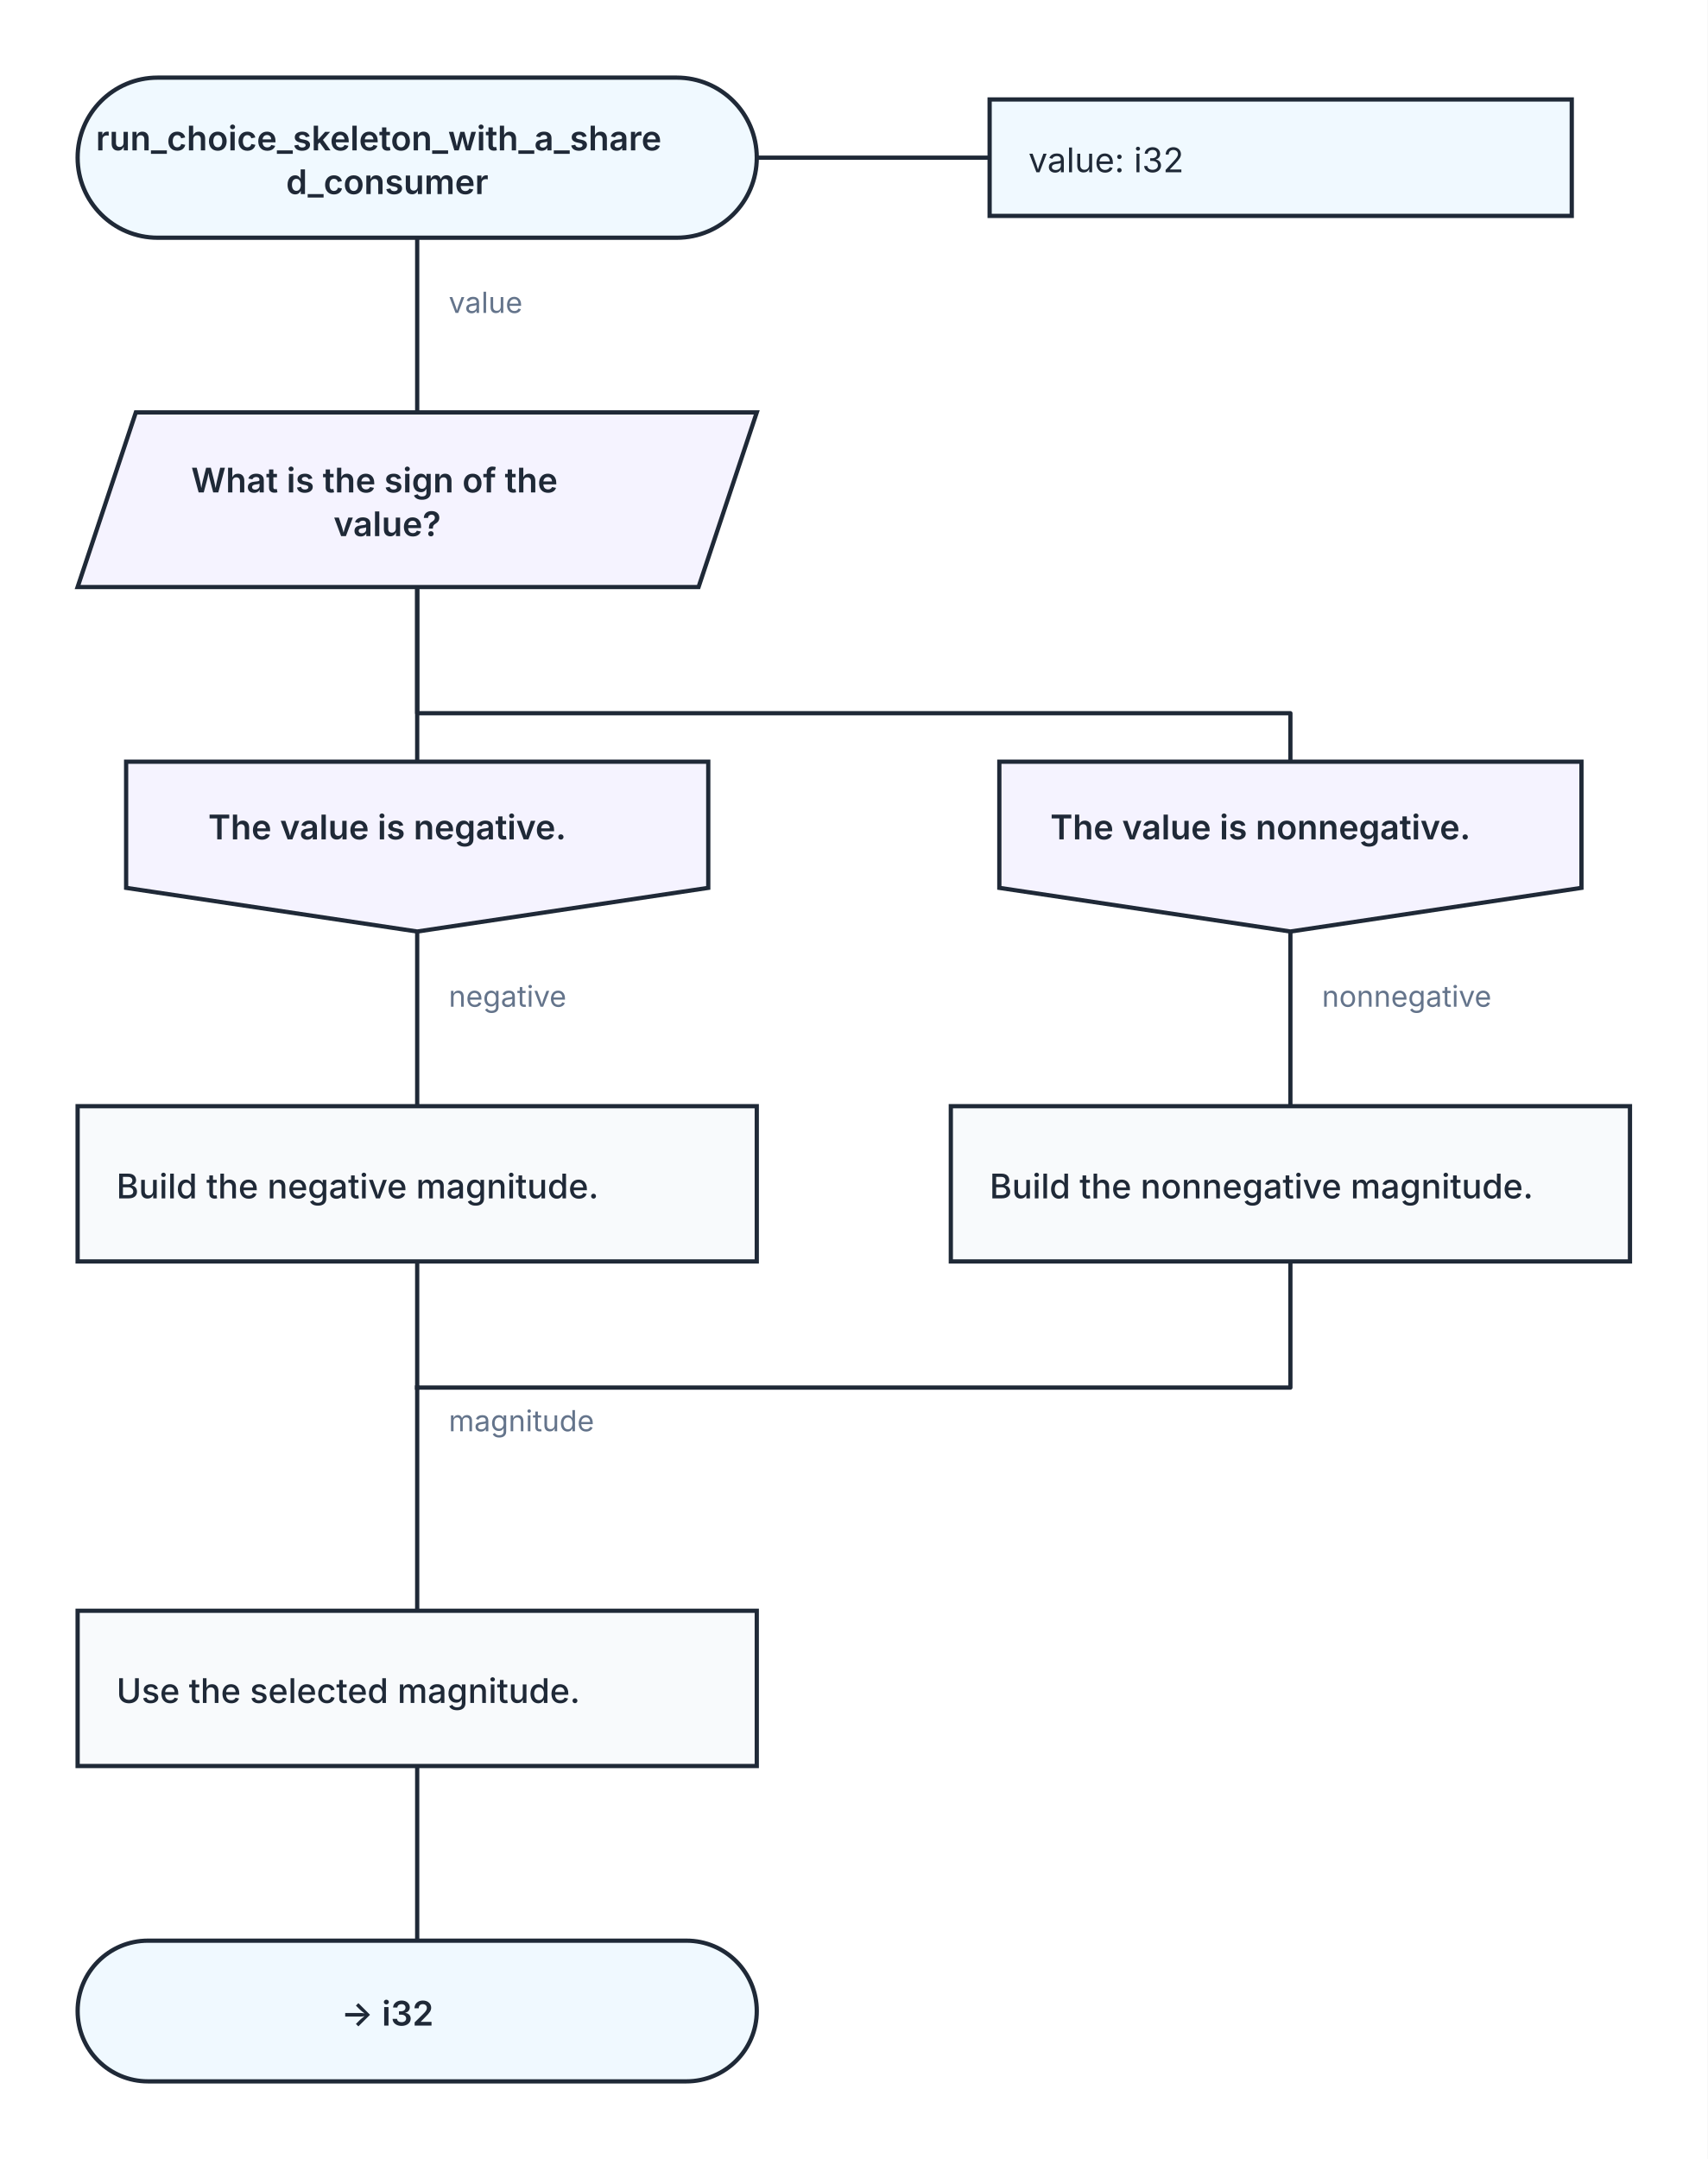
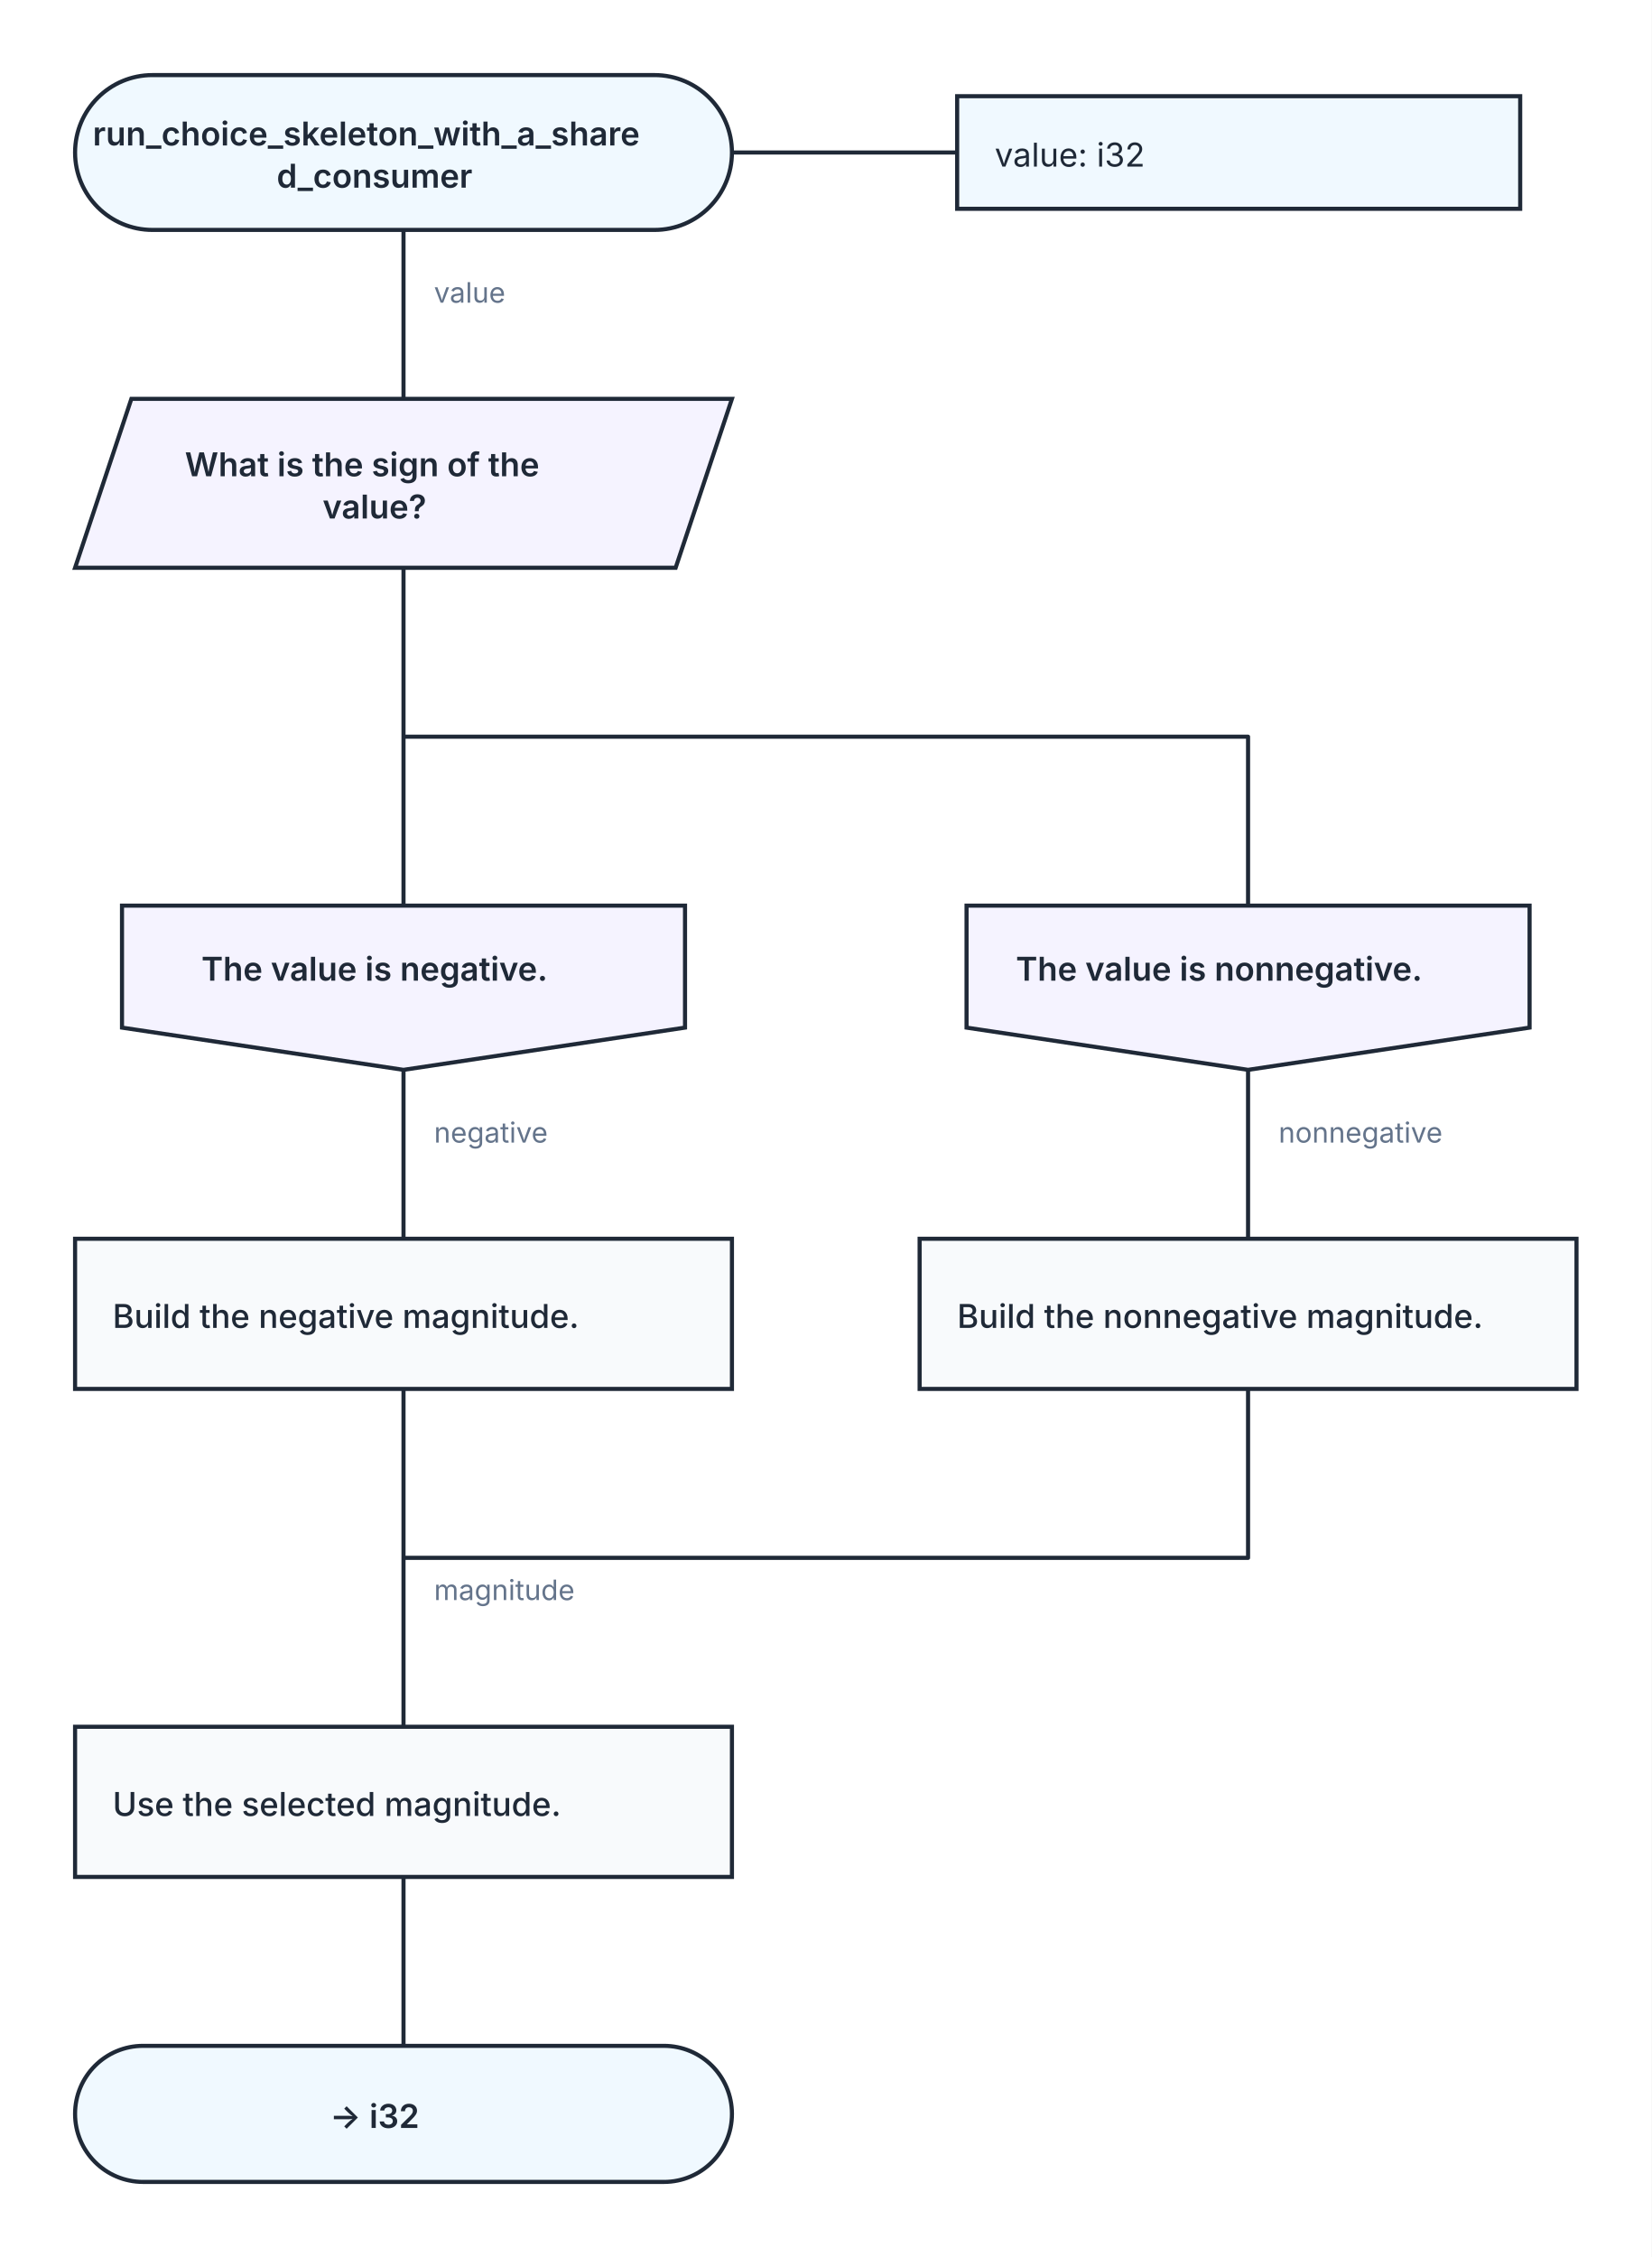
- <svg xmlns="http://www.w3.org/2000/svg" width="704" height="890" viewBox="0 0 704 890" role="img" aria-labelledby="kaalang-title" aria-describedby="kaalang-description">
+ <svg xmlns="http://www.w3.org/2000/svg" width="704" height="962" viewBox="0 0 704 962" role="img" aria-labelledby="kaalang-title" aria-describedby="kaalang-description">
  <defs>
    <style>
      svg { color: #1f2937; font-family: Inter, ui-sans-serif, system-ui, -apple-system, BlinkMacSystemFont, "Segoe UI", sans-serif; text-rendering: optimizeLegibility; }
      .connection { fill: none; stroke: currentColor; stroke-width: 1.75; stroke-linecap: square; stroke-linejoin: round; }
      .connection-label { fill: #64748b; font-size: 12px; font-weight: 400; paint-order: stroke; stroke: #ffffff; stroke-width: 5px; stroke-linejoin: round; text-anchor: start; }
      .parameter-link { fill: none; stroke: currentColor; stroke-width: 1.75; }
      .node-shape { fill: #ffffff; stroke: currentColor; stroke-width: 1.75; }
      .start .node-shape, .end .node-shape, .parameter-panel .node-shape { fill: #f0f9ff; }
      .action .node-shape { fill: #f8fafc; }
      .question .node-shape { fill: #fffbeb; }
      .select .node-shape, .case .node-shape { fill: #f5f3ff; }
      .label { fill: currentColor; font-size: 14px; text-anchor: middle; }
      .start .label, .question .label, .select .label, .case .label, .end .label { font-weight: 600; }
      .action .label { font-weight: 500; text-anchor: start; }
      .parameter-panel .label { font-weight: 400; text-anchor: start; }
    </style>
  </defs>
  <rect width="100%" height="100%" fill="#ffffff" />
  <g class="connections">
-     <path class="connection" d="M 172 98 L 172 170" />
-     <path class="connection" d="M 172 242 L 172 314" />
-     <path class="connection" d="M 172 242 L 172 294 L 532 294 L 532 314" />
-     <path class="connection" d="M 172 384 L 172 456" />
-     <path class="connection" d="M 532 384 L 532 456" />
-     <path class="connection" d="M 172 520 L 172 572" />
-     <path class="connection" d="M 532 520 L 532 572 L 172 572" />
-     <path class="connection" d="M 172 728 L 172 800" />
-     <path class="connection" d="M 172 572 L 172 664" />
-     <text class="connection-label" x="185" y="590" xml:space="preserve">
+     <path class="connection" d="       M 172 98 L 172 170       M 172 242 L 172 386       M 172 242 L 172 314 L 532 314 L 532 386       M 172 456 L 172 528       M 532 456 L 532 528       M 172 592 L 172 664       M 532 592 L 532 664 L 172 664       M 172 800 L 172 872       M 172 664 L 172 736     " />
+     <text class="connection-label" x="185" y="682" xml:space="preserve">
      <tspan x="185" dy="0">magnitude</tspan>
    </text>
    <text class="connection-label" x="185" y="129" xml:space="preserve">
      <tspan x="185" dy="0">value</tspan>
    </text>
-     <text class="connection-label" x="185" y="415" xml:space="preserve">
+     <text class="connection-label" x="185" y="487" xml:space="preserve">
      <tspan x="185" dy="0">negative</tspan>
    </text>
-     <text class="connection-label" x="545" y="415" xml:space="preserve">
+     <text class="connection-label" x="545" y="487" xml:space="preserve">
      <tspan x="545" dy="0">nonnegative</tspan>
    </text>
  </g>
  <g class="nodes">
    <path class="parameter-link" d="M 312 65 L 408 65" />
    <g class="parameter-panel" transform="translate(528 65)">
      <rect class="node-shape" x="-120" y="-24" width="240" height="48" />
      <text class="label" x="-104" y="6" xml:space="preserve">
        <tspan x="-104" dy="0">value: i32</tspan>
      </text>
    </g>
    <g class="node start" transform="translate(172 65)">
      <rect class="node-shape" x="-140" y="-33" width="280" height="66" rx="33" />
      <text class="label" y="-3" xml:space="preserve">
        <tspan x="0" dy="0">run_choice_skeleton_with_a_share</tspan>
        <tspan x="0" dy="18">d_consumer</tspan>
      </text>
    </g>
    <g class="node select" transform="translate(172 206)">
      <polygon class="node-shape" points="-116,-36 140,-36 116,36 -140,36" />
      <text class="label" y="-3" xml:space="preserve">
        <tspan x="0" dy="0">What is the sign of the </tspan>
        <tspan x="0" dy="18">value?</tspan>
      </text>
    </g>
-     <g class="node case" transform="translate(172 349)">
+     <g class="node case" transform="translate(172 421)">
      <polygon class="node-shape" points="-120,-35 120,-35 120,17 0,35 -120,17" />
      <text class="label" y="-3" xml:space="preserve">
        <tspan x="0" dy="0">The value is negative.</tspan>
      </text>
    </g>
-     <g class="node case" transform="translate(532 349)">
+     <g class="node case" transform="translate(532 421)">
      <polygon class="node-shape" points="-120,-35 120,-35 120,17 0,35 -120,17" />
      <text class="label" y="-3" xml:space="preserve">
        <tspan x="0" dy="0">The value is nonnegative.</tspan>
      </text>
    </g>
-     <g class="node action" transform="translate(172 488)">
+     <g class="node action" transform="translate(172 560)">
      <rect class="node-shape" x="-140" y="-32" width="280" height="64" />
      <text class="label" y="6" xml:space="preserve">
        <tspan x="-124" dy="0">Build the negative magnitude.</tspan>
      </text>
    </g>
-     <g class="node action" transform="translate(532 488)">
+     <g class="node action" transform="translate(532 560)">
      <rect class="node-shape" x="-140" y="-32" width="280" height="64" />
      <text class="label" y="6" xml:space="preserve">
        <tspan x="-124" dy="0">Build the nonnegative magnitude.</tspan>
      </text>
    </g>
-     <g class="node action" transform="translate(172 696)">
+     <g class="node action" transform="translate(172 768)">
      <rect class="node-shape" x="-140" y="-32" width="280" height="64" />
      <text class="label" y="6" xml:space="preserve">
        <tspan x="-124" dy="0">Use the selected magnitude.</tspan>
      </text>
    </g>
-     <g class="node end" transform="translate(172 829)">
+     <g class="node end" transform="translate(172 901)">
      <rect class="node-shape" x="-140" y="-29" width="280" height="58" rx="29" />
      <text class="label" y="6" xml:space="preserve">
        <tspan x="0" dy="0">-&gt; i32</tspan>
      </text>
    </g>
  </g>
</svg>
